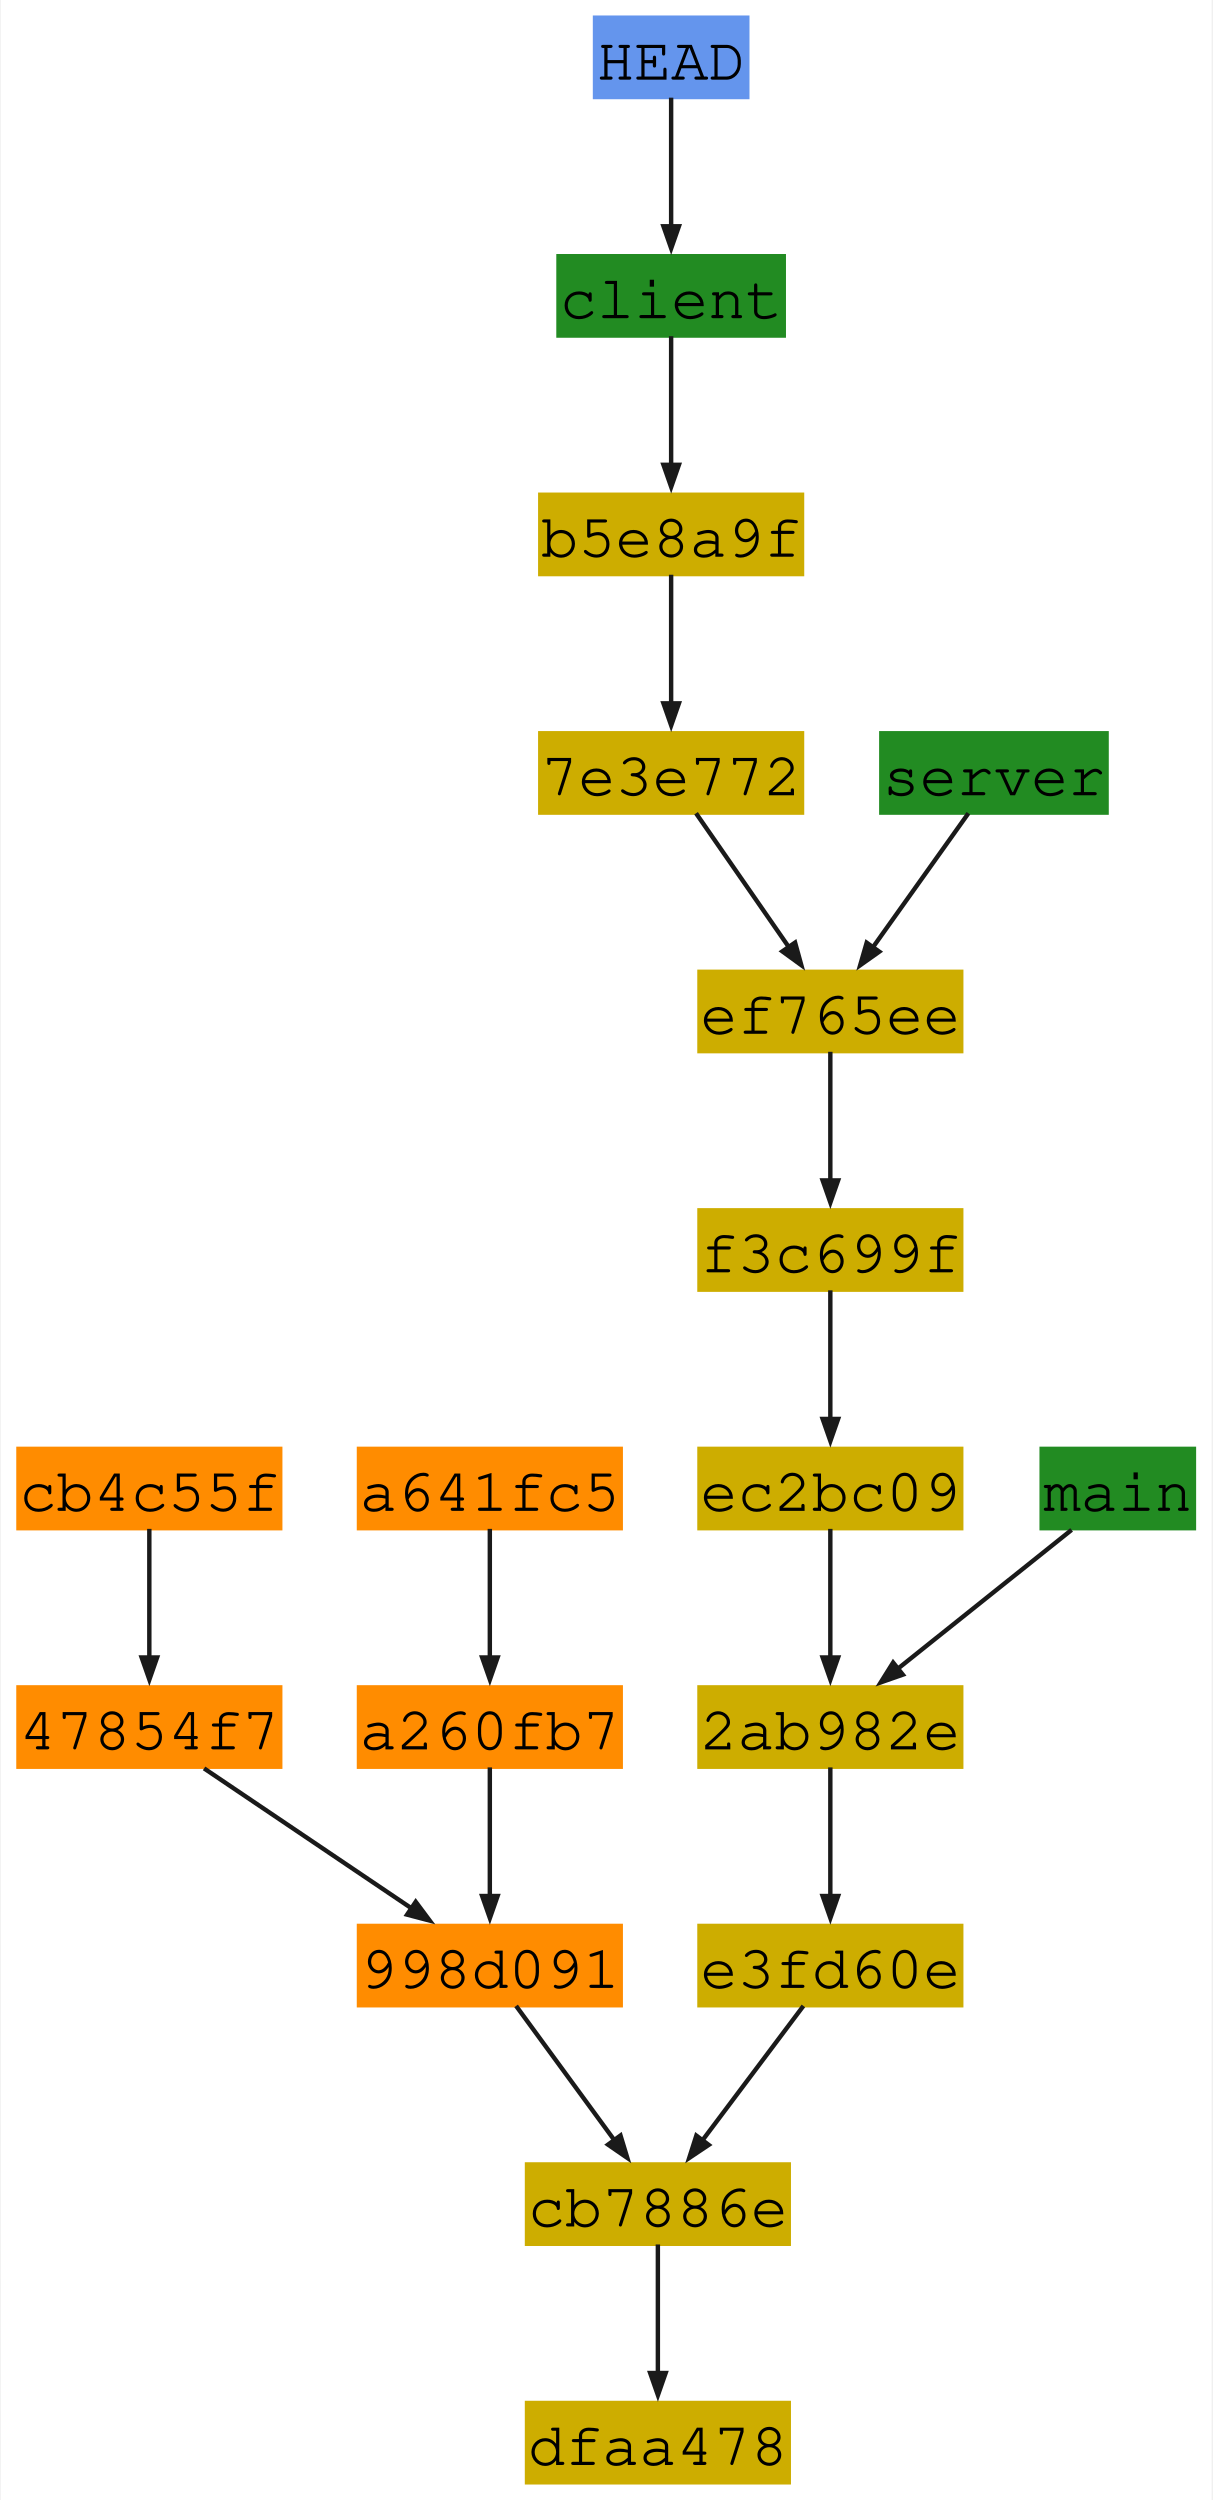
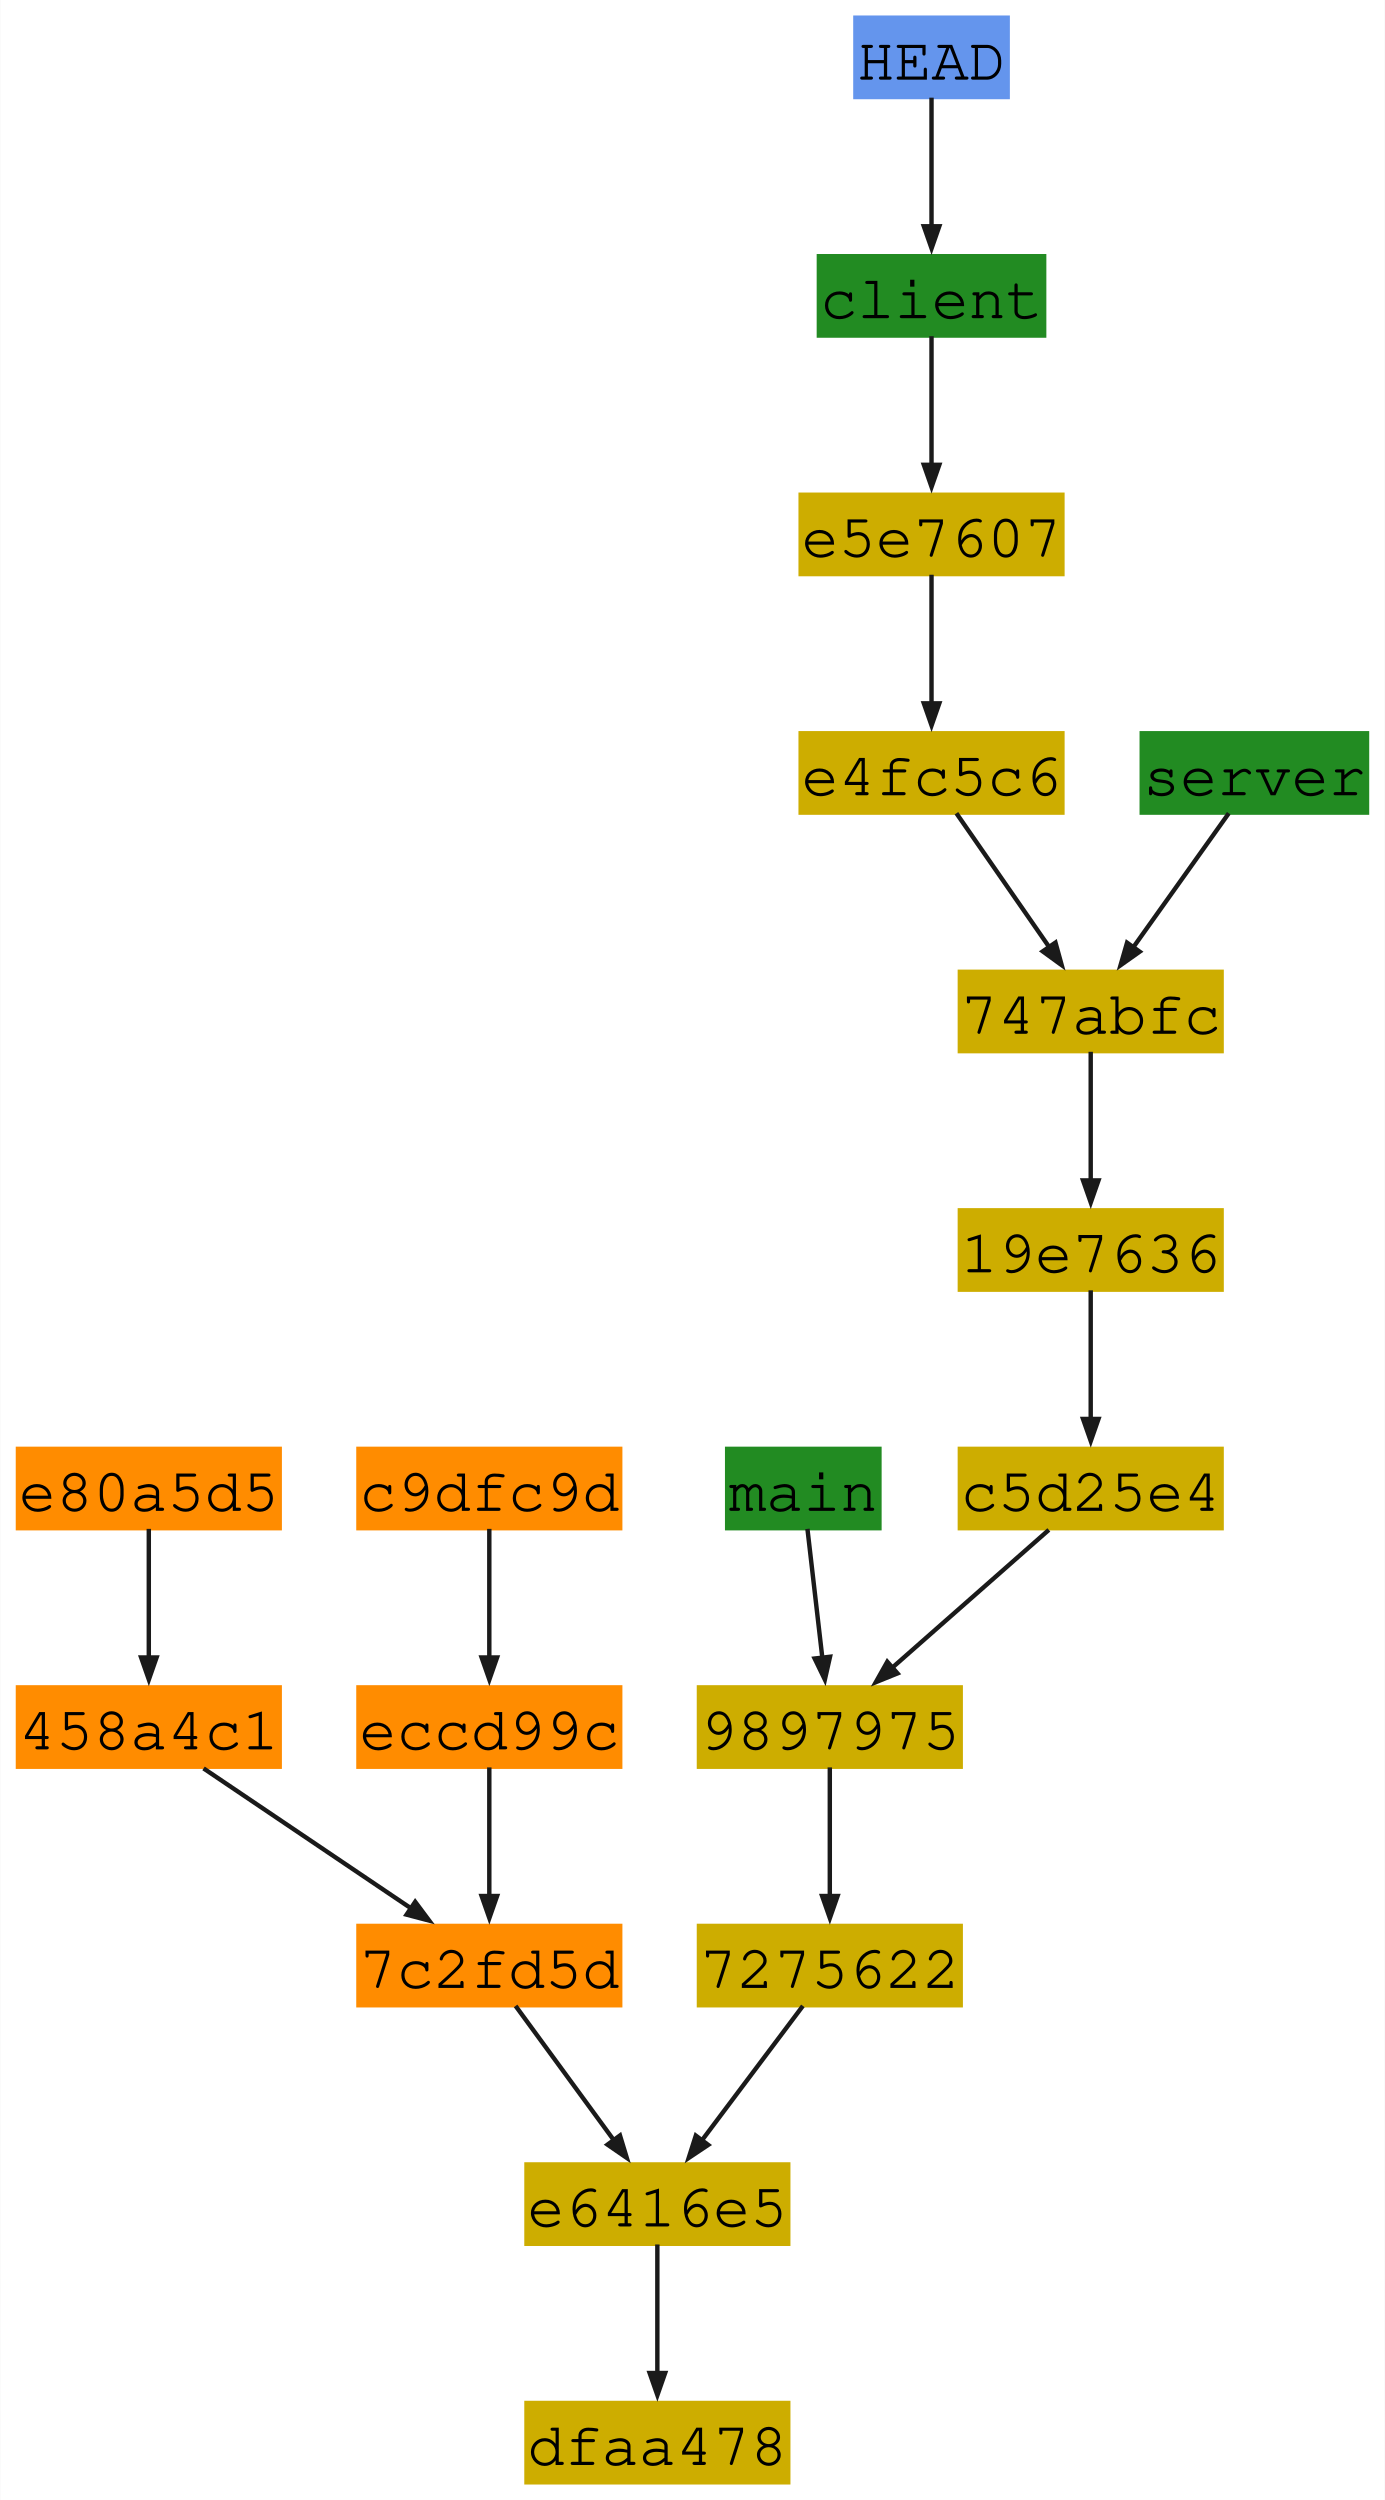
- <svg xmlns="http://www.w3.org/2000/svg" xmlns:xlink="http://www.w3.org/1999/xlink" width="274pt" height="565pt" viewBox="0.00 0.00 273.81 565.34">
+ <svg xmlns="http://www.w3.org/2000/svg" xmlns:xlink="http://www.w3.org/1999/xlink" width="313pt" height="565pt" viewBox="0.00 0.00 313.07 565.34">
  <g id="graph0" class="graph" transform="scale(1 1) rotate(0) translate(4 561.34)">
-     <polygon fill="white" stroke="none" points="-4,4 -4,-561.34 269.81,-561.34 269.81,4 -4,4" />
+     <polygon fill="white" stroke="none" points="-4,4 -4,-561.34 309.07,-561.34 309.07,4 -4,4" />
    <g id="node1" class="node">
      <g id="a_node1">
-         <a xlink:title="author: First Last &lt;first.last@mail.com&gt;&#10;Wed Jan 01 09:00:00 2025 +0100&#10;committer: Nom Prenom &lt;nom.prenom@mail.com&gt;&#10;Wed Jan 01 09:00:00 2025 +0100&#10;&#10;C6">
-           <polygon fill="#cdad00" stroke="#cdad00" points="213.19,-179.76 154,-179.76 154,-161.82 213.19,-161.82 213.19,-179.76" />
-           <text text-anchor="middle" x="183.59" y="-165.74" font-family="Courier,monospace" font-size="14.00">2ab982e</text>
-         </a>
-       </g>
-     </g>
-     <g id="node13" class="node">
-       <g id="a_node13">
-         <a xlink:title="author: First Last &lt;first.last@mail.com&gt;&#10;Wed Jan 01 09:00:00 2025 +0100&#10;committer: Nom Prenom &lt;nom.prenom@mail.com&gt;&#10;Wed Jan 01 09:00:00 2025 +0100&#10;&#10;C5">
-           <polygon fill="#cdad00" stroke="#cdad00" points="213.19,-125.82 154,-125.82 154,-107.88 213.19,-107.88 213.19,-125.82" />
-           <text text-anchor="middle" x="183.59" y="-111.8" font-family="Courier,monospace" font-size="14.00">e3fd60e</text>
+         <a xlink:title="author: First Last &lt;first.last@mail.com&gt;&#10;Wed Jan 01 14:00:00 2025 +0100&#10;committer: Nom Prenom &lt;nom.prenom@mail.com&gt;&#10;Wed Jan 01 18:00:00 2025 +0100&#10;&#10;C4">
+           <polygon fill="#cdad00" stroke="#cdad00" points="272.19,-287.64 213,-287.64 213,-269.7 272.19,-269.7 272.19,-287.64" />
+           <text text-anchor="middle" x="242.59" y="-273.62" font-family="Courier,monospace" font-size="14.00">19e7636</text>
+         </a>
+       </g>
+     </g>
+     <g id="node8" class="node">
+       <g id="a_node8">
+         <a xlink:title="author: First Last &lt;first.last@mail.com&gt;&#10;Wed Jan 01 11:00:00 2025 +0100&#10;committer: Nom Prenom &lt;nom.prenom@mail.com&gt;&#10;Wed Jan 01 18:00:00 2025 +0100&#10;&#10;C3">
+           <polygon fill="#cdad00" stroke="#cdad00" points="272.19,-233.7 213,-233.7 213,-215.76 272.19,-215.76 272.19,-233.7" />
+           <text text-anchor="middle" x="242.59" y="-219.68" font-family="Courier,monospace" font-size="14.00">c5d25e4</text>
        </a>
      </g>
    </g>
    <g id="edge1" class="edge">
-       <path fill="none" stroke="#1a1a1a" d="M183.59,-161.67C183.59,-153.87 183.59,-141.89 183.59,-132.43" />
-       <polygon fill="#1a1a1a" stroke="#1a1a1a" points="185.35,-132.59 183.6,-127.59 181.85,-132.59 185.35,-132.59" />
+       <path fill="none" stroke="#1a1a1a" d="M242.59,-269.55C242.59,-261.75 242.59,-249.77 242.59,-240.31" />
+       <polygon fill="#1a1a1a" stroke="#1a1a1a" points="244.35,-240.47 242.6,-235.47 240.85,-240.47 244.35,-240.47" />
    </g>
    <g id="node2" class="node">
      <g id="a_node2">
-         <a xlink:title="author: First Last &lt;first.last@mail.com&gt;&#10;Wed Jan 01 09:00:00 2025 +0100&#10;committer: Nom Prenom &lt;nom.prenom@mail.com&gt;&#10;Wed Jan 01 09:00:00 2025 +0100&#10;&#10;C4">
+         <a xlink:title="author: First Last &lt;first.last@mail.com&gt;&#10;Wed Jan 01 12:00:00 2025 +0100&#10;committer: Nom Prenom &lt;nom.prenom@mail.com&gt;&#10;Wed Jan 01 12:00:00 2025 +0100&#10;&#10;C8">
          <polygon fill="darkorange" stroke="darkorange" points="59.19,-179.76 0,-179.76 0,-161.82 59.19,-161.82 59.19,-179.76" />
-           <text text-anchor="middle" x="29.59" y="-165.74" font-family="Courier,monospace" font-size="14.00">47854f7</text>
-         </a>
-       </g>
-     </g>
-     <g id="node4" class="node">
-       <g id="a_node4">
-         <a xlink:title="author: First Last &lt;first.last@mail.com&gt;&#10;Wed Jan 01 09:00:00 2025 +0100&#10;committer: Nom Prenom &lt;nom.prenom@mail.com&gt;&#10;Wed Jan 01 09:00:00 2025 +0100&#10;&#10;C3">
+           <text text-anchor="middle" x="29.59" y="-165.74" font-family="Courier,monospace" font-size="14.00">458a4c1</text>
+         </a>
+       </g>
+     </g>
+     <g id="node5" class="node">
+       <g id="a_node5">
+         <a xlink:title="author: First Last &lt;first.last@mail.com&gt;&#10;Wed Jan 01 11:00:00 2025 +0100&#10;committer: Nom Prenom &lt;nom.prenom@mail.com&gt;&#10;Wed Jan 01 11:00:00 2025 +0100&#10;&#10;C3">
          <polygon fill="darkorange" stroke="darkorange" points="136.19,-125.82 77,-125.82 77,-107.88 136.19,-107.88 136.19,-125.82" />
-           <text text-anchor="middle" x="106.59" y="-111.8" font-family="Courier,monospace" font-size="14.00">998d091</text>
+           <text text-anchor="middle" x="106.59" y="-111.8" font-family="Courier,monospace" font-size="14.00">7c2fd5d</text>
        </a>
      </g>
    </g>
    <g id="edge2" class="edge">
      <path fill="none" stroke="#1a1a1a" d="M41.97,-161.44C54.65,-152.89 74.5,-139.5 88.86,-129.81" />
      <polygon fill="#1a1a1a" stroke="#1a1a1a" points="89.83,-131.27 93,-127.02 87.88,-128.37 89.83,-131.27" />
    </g>
    <g id="node3" class="node">
      <g id="a_node3">
-         <a xlink:title="author: First Last &lt;first.last@mail.com&gt;&#10;Wed Jan 01 09:00:00 2025 +0100&#10;committer: Nom Prenom &lt;nom.prenom@mail.com&gt;&#10;Wed Jan 01 09:00:00 2025 +0100&#10;&#10;C8">
-           <polygon fill="#cdad00" stroke="#cdad00" points="177.19,-395.52 118,-395.52 118,-377.58 177.19,-377.58 177.19,-395.52" />
-           <text text-anchor="middle" x="147.59" y="-381.5" font-family="Courier,monospace" font-size="14.00">7e3e772</text>
-         </a>
-       </g>
-     </g>
-     <g id="node15" class="node">
-       <g id="a_node15">
-         <a xlink:title="author: First Last &lt;first.last@mail.com&gt;&#10;Wed Jan 01 09:00:00 2025 +0100&#10;committer: Nom Prenom &lt;nom.prenom@mail.com&gt;&#10;Wed Jan 01 09:00:00 2025 +0100&#10;&#10;C10">
-           <polygon fill="#cdad00" stroke="#cdad00" points="213.19,-341.58 154,-341.58 154,-323.64 213.19,-323.64 213.19,-341.58" />
-           <text text-anchor="middle" x="183.59" y="-327.56" font-family="Courier,monospace" font-size="14.00">ef765ee</text>
+         <a xlink:title="author: First Last &lt;first.last@mail.com&gt;&#10;Wed Jan 01 16:00:00 2025 +0100&#10;committer: Nom Prenom &lt;nom.prenom@mail.com&gt;&#10;Wed Jan 01 16:00:00 2025 +0100&#10;&#10;C5">
+           <polygon fill="#cdad00" stroke="#cdad00" points="213.19,-125.82 154,-125.82 154,-107.88 213.19,-107.88 213.19,-125.82" />
+           <text text-anchor="middle" x="183.59" y="-111.8" font-family="Courier,monospace" font-size="14.00">7275622</text>
+         </a>
+       </g>
+     </g>
+     <g id="node14" class="node">
+       <g id="a_node14">
+         <a xlink:title="author: First Last &lt;first.last@mail.com&gt;&#10;Wed Jan 01 10:00:00 2025 +0100&#10;committer: Nom Prenom &lt;nom.prenom@mail.com&gt;&#10;Wed Jan 01 10:00:00 2025 +0100&#10;&#10;C2">
+           <polygon fill="#cdad00" stroke="#cdad00" points="174.19,-71.88 115,-71.88 115,-53.94 174.19,-53.94 174.19,-71.88" />
+           <text text-anchor="middle" x="144.59" y="-57.86" font-family="Courier,monospace" font-size="14.00">e6416e5</text>
        </a>
      </g>
    </g>
    <g id="edge3" class="edge">
-       <path fill="none" stroke="#1a1a1a" d="M153.22,-377.43C158.84,-369.33 167.58,-356.71 174.25,-347.1" />
-       <polygon fill="#1a1a1a" stroke="#1a1a1a" points="175.62,-348.19 177.03,-343.08 172.74,-346.2 175.62,-348.19" />
+       <path fill="none" stroke="#1a1a1a" d="M177.5,-107.73C171.36,-99.55 161.77,-86.78 154.52,-77.13" />
+       <polygon fill="#1a1a1a" stroke="#1a1a1a" points="156.09,-76.3 151.68,-73.35 153.29,-78.4 156.09,-76.3" />
+     </g>
+     <g id="node4" class="node">
+       <g id="a_node4">
+         <a xlink:title="author: First Last &lt;first.last@mail.com&gt;&#10;Wed Jan 01 15:00:00 2025 +0100&#10;committer: Nom Prenom &lt;nom.prenom@mail.com&gt;&#10;Wed Jan 01 18:00:00 2025 +0100&#10;&#10;C10">
+           <polygon fill="#cdad00" stroke="#cdad00" points="272.19,-341.58 213,-341.58 213,-323.64 272.19,-323.64 272.19,-341.58" />
+           <text text-anchor="middle" x="242.59" y="-327.56" font-family="Courier,monospace" font-size="14.00">747abfc</text>
+         </a>
+       </g>
+     </g>
+     <g id="edge4" class="edge">
+       <path fill="none" stroke="#1a1a1a" d="M242.59,-323.49C242.59,-315.69 242.59,-303.71 242.59,-294.25" />
+       <polygon fill="#1a1a1a" stroke="#1a1a1a" points="244.35,-294.41 242.6,-289.41 240.85,-294.41 244.35,-294.41" />
+     </g>
+     <g id="edge5" class="edge">
+       <path fill="none" stroke="#1a1a1a" d="M112.53,-107.73C118.52,-99.55 127.86,-86.78 134.92,-77.13" />
+       <polygon fill="#1a1a1a" stroke="#1a1a1a" points="136.14,-78.43 137.68,-73.36 133.32,-76.36 136.14,-78.43" />
+     </g>
+     <g id="node6" class="node">
+       <g id="a_node6">
+         <a xlink:title="author: First Last &lt;first.last@mail.com&gt;&#10;Wed Jan 01 17:00:00 2025 +0100&#10;committer: Nom Prenom &lt;nom.prenom@mail.com&gt;&#10;Wed Jan 01 17:00:00 2025 +0100&#10;&#10;C6">
+           <polygon fill="#cdad00" stroke="#cdad00" points="213.19,-179.76 154,-179.76 154,-161.82 213.19,-161.82 213.19,-179.76" />
+           <text text-anchor="middle" x="183.59" y="-165.74" font-family="Courier,monospace" font-size="14.00">9897975</text>
+         </a>
+       </g>
+     </g>
+     <g id="edge6" class="edge">
+       <path fill="none" stroke="#1a1a1a" d="M183.59,-161.67C183.59,-153.87 183.59,-141.89 183.59,-132.43" />
+       <polygon fill="#1a1a1a" stroke="#1a1a1a" points="185.35,-132.59 183.6,-127.59 181.85,-132.59 185.35,-132.59" />
+     </g>
+     <g id="node7" class="node">
+       <g id="a_node7">
+         <a xlink:title="client">
+           <polygon fill="cornflowerblue" stroke="cornflowerblue" points="223.81,-557.34 189.38,-557.34 189.38,-539.4 223.81,-539.4 223.81,-557.34" />
+           <text text-anchor="middle" x="206.59" y="-543.32" font-family="Courier,monospace" font-size="14.00">HEAD</text>
+         </a>
+       </g>
    </g>
    <g id="node10" class="node">
      <g id="a_node10">
-         <a xlink:title="author: First Last &lt;first.last@mail.com&gt;&#10;Wed Jan 01 09:00:00 2025 +0100&#10;committer: Nom Prenom &lt;nom.prenom@mail.com&gt;&#10;Wed Jan 01 09:00:00 2025 +0100&#10;&#10;C2">
-           <polygon fill="#cdad00" stroke="#cdad00" points="174.19,-71.88 115,-71.88 115,-53.94 174.19,-53.94 174.19,-71.88" />
-           <text text-anchor="middle" x="144.59" y="-57.86" font-family="Courier,monospace" font-size="14.00">cb7886e</text>
-         </a>
-       </g>
-     </g>
-     <g id="edge4" class="edge">
-       <path fill="none" stroke="#1a1a1a" d="M112.53,-107.73C118.52,-99.55 127.86,-86.78 134.92,-77.13" />
-       <polygon fill="#1a1a1a" stroke="#1a1a1a" points="136.14,-78.43 137.68,-73.36 133.32,-76.36 136.14,-78.43" />
-     </g>
-     <g id="node5" class="node">
-       <g id="a_node5">
-         <a xlink:title="client">
-           <polygon fill="cornflowerblue" stroke="cornflowerblue" points="164.81,-557.34 130.38,-557.34 130.38,-539.4 164.81,-539.4 164.81,-557.34" />
-           <text text-anchor="middle" x="147.59" y="-543.32" font-family="Courier,monospace" font-size="14.00">HEAD</text>
-         </a>
-       </g>
+         <a xlink:title="-&gt; None">
+           <polygon fill="forestgreen" stroke="forestgreen" points="232.06,-503.4 181.12,-503.4 181.12,-485.46 232.06,-485.46 232.06,-503.4" />
+           <text text-anchor="middle" x="206.59" y="-489.38" font-family="Courier,monospace" font-size="14.00">client</text>
+         </a>
+       </g>
+     </g>
+     <g id="edge7" class="edge">
+       <path fill="none" stroke="#1a1a1a" d="M206.59,-539.25C206.59,-531.45 206.59,-519.47 206.59,-510.01" />
+       <polygon fill="#1a1a1a" stroke="#1a1a1a" points="208.35,-510.17 206.6,-505.17 204.85,-510.17 208.35,-510.17" />
+     </g>
+     <g id="edge8" class="edge">
+       <path fill="none" stroke="#1a1a1a" d="M233.12,-215.38C223.51,-206.93 208.55,-193.76 197.58,-184.1" />
+       <polygon fill="#1a1a1a" stroke="#1a1a1a" points="198.9,-182.93 193.99,-180.94 196.59,-185.56 198.9,-182.93" />
+     </g>
+     <g id="node9" class="node">
+       <g id="a_node9">
+         <a xlink:title="author: First Last &lt;first.last@mail.com&gt;&#10;Wed Jan 01 15:00:00 2025 +0100&#10;committer: Nom Prenom &lt;nom.prenom@mail.com&gt;&#10;Wed Jan 01 15:00:00 2025 +0100&#10;&#10;C10">
+           <polygon fill="darkorange" stroke="darkorange" points="136.19,-233.7 77,-233.7 77,-215.76 136.19,-215.76 136.19,-233.7" />
+           <text text-anchor="middle" x="106.59" y="-219.68" font-family="Courier,monospace" font-size="14.00">c9dfc9d</text>
+         </a>
+       </g>
+     </g>
+     <g id="node16" class="node">
+       <g id="a_node16">
+         <a xlink:title="author: First Last &lt;first.last@mail.com&gt;&#10;Wed Jan 01 14:00:00 2025 +0100&#10;committer: Nom Prenom &lt;nom.prenom@mail.com&gt;&#10;Wed Jan 01 14:00:00 2025 +0100&#10;&#10;C4">
+           <polygon fill="darkorange" stroke="darkorange" points="136.19,-179.76 77,-179.76 77,-161.82 136.19,-161.82 136.19,-179.76" />
+           <text text-anchor="middle" x="106.59" y="-165.74" font-family="Courier,monospace" font-size="14.00">eccd99c</text>
+         </a>
+       </g>
+     </g>
+     <g id="edge9" class="edge">
+       <path fill="none" stroke="#1a1a1a" d="M106.59,-215.61C106.59,-207.81 106.59,-195.83 106.59,-186.37" />
+       <polygon fill="#1a1a1a" stroke="#1a1a1a" points="108.35,-186.53 106.6,-181.53 104.85,-186.53 108.35,-186.53" />
+     </g>
+     <g id="node13" class="node">
+       <g id="a_node13">
+         <a xlink:title="author: First Last &lt;first.last@mail.com&gt;&#10;Wed Jan 01 13:00:00 2025 +0100&#10;committer: Nom Prenom &lt;nom.prenom@mail.com&gt;&#10;Wed Jan 01 19:00:00 2025 +0100&#10;&#10;C9">
+           <polygon fill="#cdad00" stroke="#cdad00" points="236.19,-449.46 177,-449.46 177,-431.52 236.19,-431.52 236.19,-449.46" />
+           <text text-anchor="middle" x="206.59" y="-435.44" font-family="Courier,monospace" font-size="14.00">e5e7607</text>
+         </a>
+       </g>
+     </g>
+     <g id="edge15" class="edge">
+       <path fill="none" stroke="#1a1a1a" d="M206.59,-485.31C206.59,-477.51 206.59,-465.53 206.59,-456.07" />
+       <polygon fill="#1a1a1a" stroke="#1a1a1a" points="208.35,-456.23 206.6,-451.23 204.85,-456.23 208.35,-456.23" />
    </g>
    <g id="node11" class="node">
      <g id="a_node11">
-         <a xlink:title="-&gt; None">
-           <polygon fill="forestgreen" stroke="forestgreen" points="173.06,-503.4 122.12,-503.4 122.12,-485.46 173.06,-485.46 173.06,-503.4" />
-           <text text-anchor="middle" x="147.59" y="-489.38" font-family="Courier,monospace" font-size="14.00">client</text>
-         </a>
-       </g>
-     </g>
-     <g id="edge5" class="edge">
-       <path fill="none" stroke="#1a1a1a" d="M147.59,-539.25C147.59,-531.45 147.59,-519.47 147.59,-510.01" />
-       <polygon fill="#1a1a1a" stroke="#1a1a1a" points="149.35,-510.17 147.6,-505.17 145.85,-510.17 149.35,-510.17" />
-     </g>
-     <g id="node6" class="node">
-       <g id="a_node6">
-         <a xlink:title="author: First Last &lt;first.last@mail.com&gt;&#10;Wed Jan 01 09:00:00 2025 +0100&#10;committer: Nom Prenom &lt;nom.prenom@mail.com&gt;&#10;Wed Jan 01 09:00:00 2025 +0100&#10;&#10;C8">
-           <polygon fill="darkorange" stroke="darkorange" points="136.19,-179.76 77,-179.76 77,-161.82 136.19,-161.82 136.19,-179.76" />
-           <text text-anchor="middle" x="106.59" y="-165.74" font-family="Courier,monospace" font-size="14.00">a260fb7</text>
-         </a>
-       </g>
-     </g>
-     <g id="edge6" class="edge">
-       <path fill="none" stroke="#1a1a1a" d="M106.59,-161.67C106.59,-153.87 106.59,-141.89 106.59,-132.43" />
-       <polygon fill="#1a1a1a" stroke="#1a1a1a" points="108.35,-132.59 106.6,-127.59 104.85,-132.59 108.35,-132.59" />
-     </g>
-     <g id="node7" class="node">
-       <g id="a_node7">
-         <a xlink:title="author: First Last &lt;first.last@mail.com&gt;&#10;Wed Jan 01 09:00:00 2025 +0100&#10;committer: Nom Prenom &lt;nom.prenom@mail.com&gt;&#10;Wed Jan 01 09:00:00 2025 +0100&#10;&#10;C9">
-           <polygon fill="darkorange" stroke="darkorange" points="136.19,-233.7 77,-233.7 77,-215.76 136.19,-215.76 136.19,-233.7" />
-           <text text-anchor="middle" x="106.59" y="-219.68" font-family="Courier,monospace" font-size="14.00">a641fc5</text>
-         </a>
-       </g>
-     </g>
-     <g id="edge7" class="edge">
-       <path fill="none" stroke="#1a1a1a" d="M106.59,-215.61C106.59,-207.81 106.59,-195.83 106.59,-186.37" />
-       <polygon fill="#1a1a1a" stroke="#1a1a1a" points="108.35,-186.53 106.6,-181.53 104.85,-186.53 108.35,-186.53" />
-     </g>
-     <g id="node8" class="node">
-       <g id="a_node8">
-         <a xlink:title="author: First Last &lt;first.last@mail.com&gt;&#10;Wed Jan 01 09:00:00 2025 +0100&#10;committer: Nom Prenom &lt;nom.prenom@mail.com&gt;&#10;Wed Jan 01 09:00:00 2025 +0100&#10;&#10;C9">
-           <polygon fill="#cdad00" stroke="#cdad00" points="177.19,-449.46 118,-449.46 118,-431.52 177.19,-431.52 177.19,-449.46" />
-           <text text-anchor="middle" x="147.59" y="-435.44" font-family="Courier,monospace" font-size="14.00">b5e8a9f</text>
-         </a>
-       </g>
-     </g>
-     <g id="edge8" class="edge">
-       <path fill="none" stroke="#1a1a1a" d="M147.59,-431.37C147.59,-423.57 147.59,-411.59 147.59,-402.13" />
-       <polygon fill="#1a1a1a" stroke="#1a1a1a" points="149.35,-402.29 147.6,-397.29 145.85,-402.29 149.35,-402.29" />
-     </g>
-     <g id="node9" class="node">
-       <g id="a_node9">
-         <a xlink:title="author: First Last &lt;first.last@mail.com&gt;&#10;Wed Jan 01 09:00:00 2025 +0100&#10;committer: Nom Prenom &lt;nom.prenom@mail.com&gt;&#10;Wed Jan 01 09:00:00 2025 +0100&#10;&#10;C10">
-           <polygon fill="darkorange" stroke="darkorange" points="59.19,-233.7 0,-233.7 0,-215.76 59.19,-215.76 59.19,-233.7" />
-           <text text-anchor="middle" x="29.59" y="-219.68" font-family="Courier,monospace" font-size="14.00">cb4c55f</text>
-         </a>
-       </g>
-     </g>
-     <g id="edge9" class="edge">
-       <path fill="none" stroke="#1a1a1a" d="M29.59,-215.61C29.59,-207.81 29.59,-195.83 29.59,-186.37" />
-       <polygon fill="#1a1a1a" stroke="#1a1a1a" points="31.35,-186.53 29.6,-181.53 27.85,-186.53 31.35,-186.53" />
-     </g>
-     <g id="node12" class="node">
-       <g id="a_node12">
        <a xlink:title="author: First Last &lt;first.last@mail.com&gt;&#10;Wed Jan 01 09:00:00 2025 +0100&#10;committer: Nom Prenom &lt;nom.prenom@mail.com&gt;&#10;Wed Jan 01 09:00:00 2025 +0100&#10;&#10;C1">
          <polygon fill="#cdad00" stroke="#cdad00" points="174.19,-17.94 115,-17.94 115,0 174.19,0 174.19,-17.94" />
          <text text-anchor="middle" x="144.59" y="-3.92" font-family="Courier,monospace" font-size="14.00">dfaa478</text>
        </a>
      </g>
    </g>
+     <g id="node12" class="node">
+       <g id="a_node12">
+         <a xlink:title="author: First Last &lt;first.last@mail.com&gt;&#10;Wed Jan 01 12:00:00 2025 +0100&#10;committer: Nom Prenom &lt;nom.prenom@mail.com&gt;&#10;Wed Jan 01 19:00:00 2025 +0100&#10;&#10;C8">
+           <polygon fill="#cdad00" stroke="#cdad00" points="236.19,-395.52 177,-395.52 177,-377.58 236.19,-377.58 236.19,-395.52" />
+           <text text-anchor="middle" x="206.59" y="-381.5" font-family="Courier,monospace" font-size="14.00">e4fc5c6</text>
+         </a>
+       </g>
+     </g>
    <g id="edge10" class="edge">
+       <path fill="none" stroke="#1a1a1a" d="M212.22,-377.43C217.84,-369.33 226.58,-356.71 233.25,-347.1" />
+       <polygon fill="#1a1a1a" stroke="#1a1a1a" points="234.62,-348.19 236.03,-343.08 231.74,-346.2 234.62,-348.19" />
+     </g>
+     <g id="edge11" class="edge">
+       <path fill="none" stroke="#1a1a1a" d="M206.59,-431.37C206.59,-423.57 206.59,-411.59 206.59,-402.13" />
+       <polygon fill="#1a1a1a" stroke="#1a1a1a" points="208.35,-402.29 206.6,-397.29 204.85,-402.29 208.35,-402.29" />
+     </g>
+     <g id="edge12" class="edge">
      <path fill="none" stroke="#1a1a1a" d="M144.59,-53.79C144.59,-45.99 144.59,-34.01 144.59,-24.55" />
      <polygon fill="#1a1a1a" stroke="#1a1a1a" points="146.35,-24.71 144.6,-19.71 142.85,-24.71 146.35,-24.71" />
    </g>
-     <g id="edge15" class="edge">
-       <path fill="none" stroke="#1a1a1a" d="M147.59,-485.31C147.59,-477.51 147.59,-465.53 147.59,-456.07" />
-       <polygon fill="#1a1a1a" stroke="#1a1a1a" points="149.35,-456.23 147.6,-451.23 145.85,-456.23 149.35,-456.23" />
-     </g>
-     <g id="edge11" class="edge">
-       <path fill="none" stroke="#1a1a1a" d="M177.5,-107.73C171.36,-99.55 161.77,-86.78 154.52,-77.13" />
-       <polygon fill="#1a1a1a" stroke="#1a1a1a" points="156.09,-76.3 151.68,-73.35 153.29,-78.4 156.09,-76.3" />
-     </g>
-     <g id="node14" class="node">
-       <g id="a_node14">
-         <a xlink:title="author: First Last &lt;first.last@mail.com&gt;&#10;Wed Jan 01 09:00:00 2025 +0100&#10;committer: Nom Prenom &lt;nom.prenom@mail.com&gt;&#10;Wed Jan 01 09:00:00 2025 +0100&#10;&#10;C3">
-           <polygon fill="#cdad00" stroke="#cdad00" points="213.19,-233.7 154,-233.7 154,-215.76 213.19,-215.76 213.19,-233.7" />
-           <text text-anchor="middle" x="183.59" y="-219.68" font-family="Courier,monospace" font-size="14.00">ec2bc09</text>
-         </a>
-       </g>
-     </g>
-     <g id="edge12" class="edge">
-       <path fill="none" stroke="#1a1a1a" d="M183.59,-215.61C183.59,-207.81 183.59,-195.83 183.59,-186.37" />
-       <polygon fill="#1a1a1a" stroke="#1a1a1a" points="185.35,-186.53 183.6,-181.53 181.85,-186.53 185.35,-186.53" />
-     </g>
-     <g id="node16" class="node">
-       <g id="a_node16">
-         <a xlink:title="author: First Last &lt;first.last@mail.com&gt;&#10;Wed Jan 01 09:00:00 2025 +0100&#10;committer: Nom Prenom &lt;nom.prenom@mail.com&gt;&#10;Wed Jan 01 09:00:00 2025 +0100&#10;&#10;C4">
-           <polygon fill="#cdad00" stroke="#cdad00" points="213.19,-287.64 154,-287.64 154,-269.7 213.19,-269.7 213.19,-287.64" />
-           <text text-anchor="middle" x="183.59" y="-273.62" font-family="Courier,monospace" font-size="14.00">f3c699f</text>
+     <g id="node15" class="node">
+       <g id="a_node15">
+         <a xlink:title="author: First Last &lt;first.last@mail.com&gt;&#10;Wed Jan 01 13:00:00 2025 +0100&#10;committer: Nom Prenom &lt;nom.prenom@mail.com&gt;&#10;Wed Jan 01 13:00:00 2025 +0100&#10;&#10;C9">
+           <polygon fill="darkorange" stroke="darkorange" points="59.19,-233.7 0,-233.7 0,-215.76 59.19,-215.76 59.19,-233.7" />
+           <text text-anchor="middle" x="29.59" y="-219.68" font-family="Courier,monospace" font-size="14.00">e80a5d5</text>
        </a>
      </g>
    </g>
    <g id="edge13" class="edge">
-       <path fill="none" stroke="#1a1a1a" d="M183.59,-323.49C183.59,-315.69 183.59,-303.71 183.59,-294.25" />
-       <polygon fill="#1a1a1a" stroke="#1a1a1a" points="185.35,-294.41 183.6,-289.41 181.85,-294.41 185.35,-294.41" />
+       <path fill="none" stroke="#1a1a1a" d="M29.59,-215.61C29.59,-207.81 29.59,-195.83 29.59,-186.37" />
+       <polygon fill="#1a1a1a" stroke="#1a1a1a" points="31.35,-186.53 29.6,-181.53 27.85,-186.53 31.35,-186.53" />
    </g>
    <g id="edge14" class="edge">
-       <path fill="none" stroke="#1a1a1a" d="M183.59,-269.55C183.59,-261.75 183.59,-249.77 183.59,-240.31" />
-       <polygon fill="#1a1a1a" stroke="#1a1a1a" points="185.35,-240.47 183.6,-235.47 181.85,-240.47 185.35,-240.47" />
+       <path fill="none" stroke="#1a1a1a" d="M106.59,-161.67C106.59,-153.87 106.59,-141.89 106.59,-132.43" />
+       <polygon fill="#1a1a1a" stroke="#1a1a1a" points="108.35,-132.59 106.6,-127.59 104.85,-132.59 108.35,-132.59" />
    </g>
    <g id="node17" class="node">
      <g id="a_node17">
        <a xlink:title="-&gt; None">
-           <polygon fill="forestgreen" stroke="forestgreen" points="265.81,-233.7 231.38,-233.7 231.38,-215.76 265.81,-215.76 265.81,-233.7" />
-           <text text-anchor="middle" x="248.59" y="-219.68" font-family="Courier,monospace" font-size="14.00">main</text>
+           <polygon fill="forestgreen" stroke="forestgreen" points="194.81,-233.7 160.38,-233.7 160.38,-215.76 194.81,-215.76 194.81,-233.7" />
+           <text text-anchor="middle" x="177.59" y="-219.68" font-family="Courier,monospace" font-size="14.00">main</text>
        </a>
      </g>
    </g>
    <g id="edge16" class="edge">
-       <path fill="none" stroke="#1a1a1a" d="M238.15,-215.38C227.48,-206.85 210.79,-193.52 198.68,-183.84" />
-       <polygon fill="#1a1a1a" stroke="#1a1a1a" points="199.98,-182.64 194.98,-180.89 197.79,-185.38 199.98,-182.64" />
+       <path fill="none" stroke="#1a1a1a" d="M178.53,-215.61C179.43,-207.81 180.82,-195.83 181.91,-186.37" />
+       <polygon fill="#1a1a1a" stroke="#1a1a1a" points="183.64,-186.69 182.47,-181.52 180.16,-186.29 183.64,-186.69" />
    </g>
    <g id="node18" class="node">
      <g id="a_node18">
        <a xlink:title="-&gt; None">
-           <polygon fill="forestgreen" stroke="forestgreen" points="246.06,-395.52 195.12,-395.52 195.12,-377.58 246.06,-377.58 246.06,-395.52" />
-           <text text-anchor="middle" x="220.59" y="-381.5" font-family="Courier,monospace" font-size="14.00">server</text>
+           <polygon fill="forestgreen" stroke="forestgreen" points="305.07,-395.52 254.13,-395.52 254.13,-377.58 305.07,-377.58 305.07,-395.52" />
+           <text text-anchor="middle" x="279.6" y="-381.5" font-family="Courier,monospace" font-size="14.00">server</text>
        </a>
      </g>
    </g>
    <g id="edge17" class="edge">
-       <path fill="none" stroke="#1a1a1a" d="M214.81,-377.43C209.04,-369.33 200.05,-356.71 193.2,-347.1" />
-       <polygon fill="#1a1a1a" stroke="#1a1a1a" points="194.66,-346.13 190.34,-343.07 191.81,-348.16 194.66,-346.13" />
+       <path fill="none" stroke="#1a1a1a" d="M273.81,-377.43C268.04,-369.33 259.05,-356.71 252.2,-347.1" />
+       <polygon fill="#1a1a1a" stroke="#1a1a1a" points="253.66,-346.13 249.34,-343.07 250.81,-348.16 253.66,-346.13" />
    </g>
  </g>
</svg>
